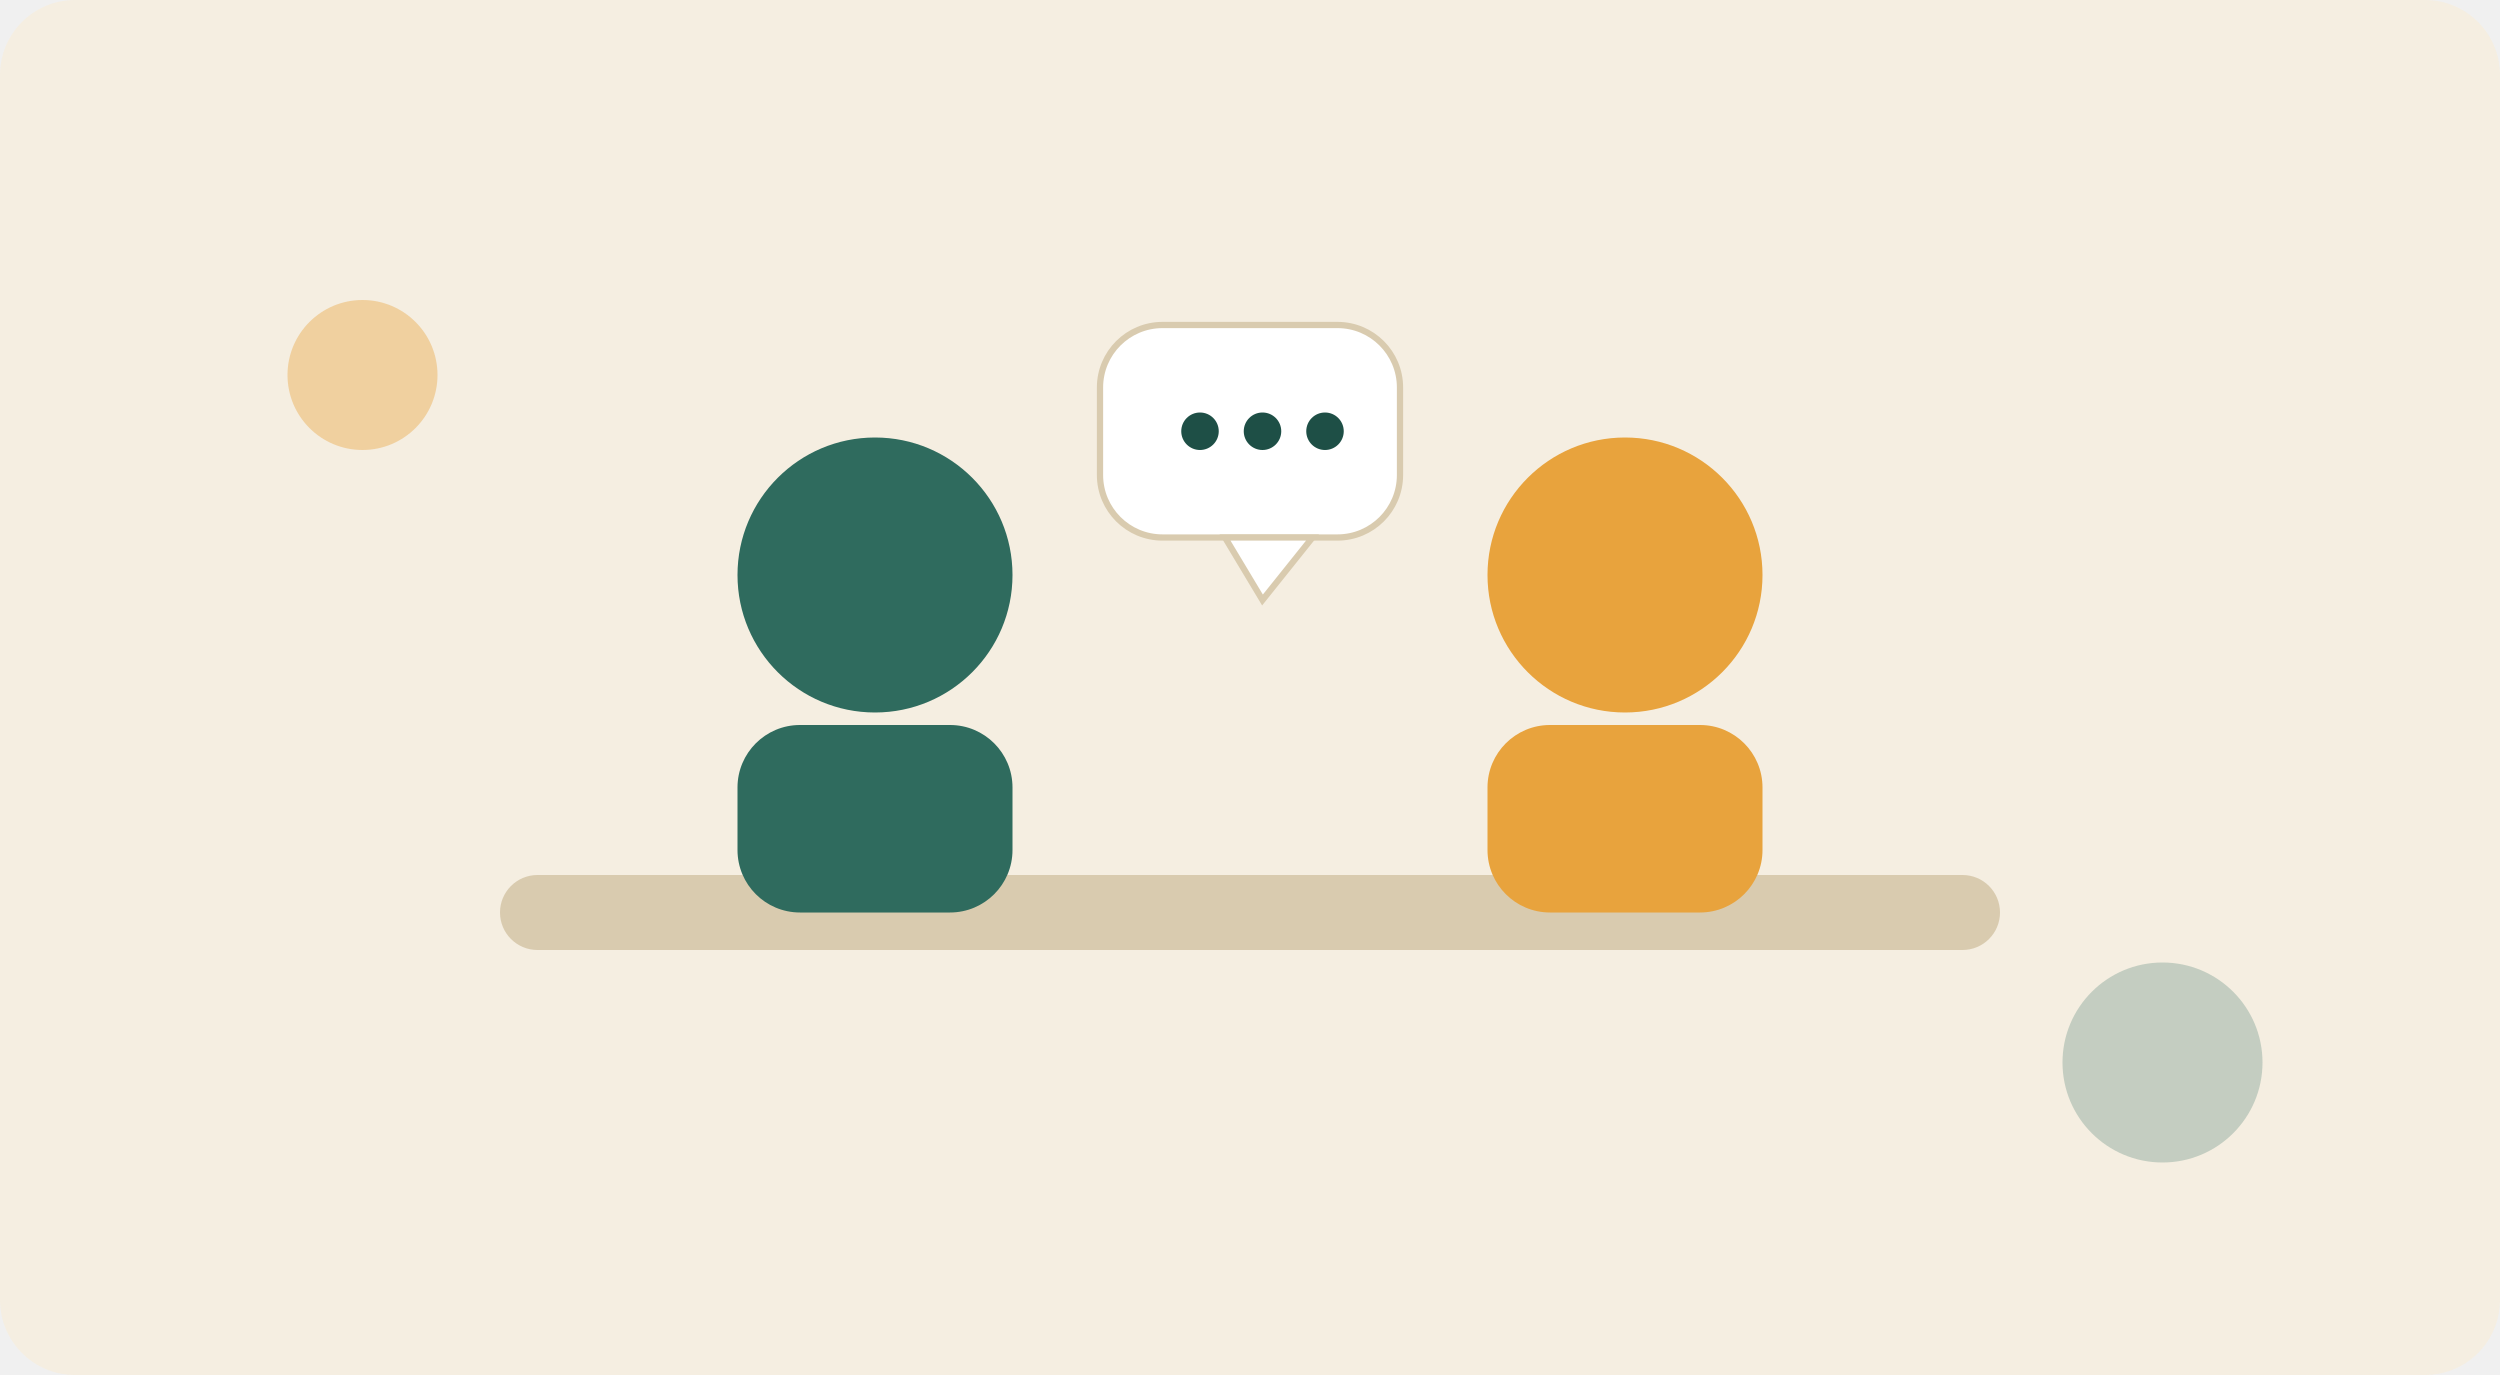
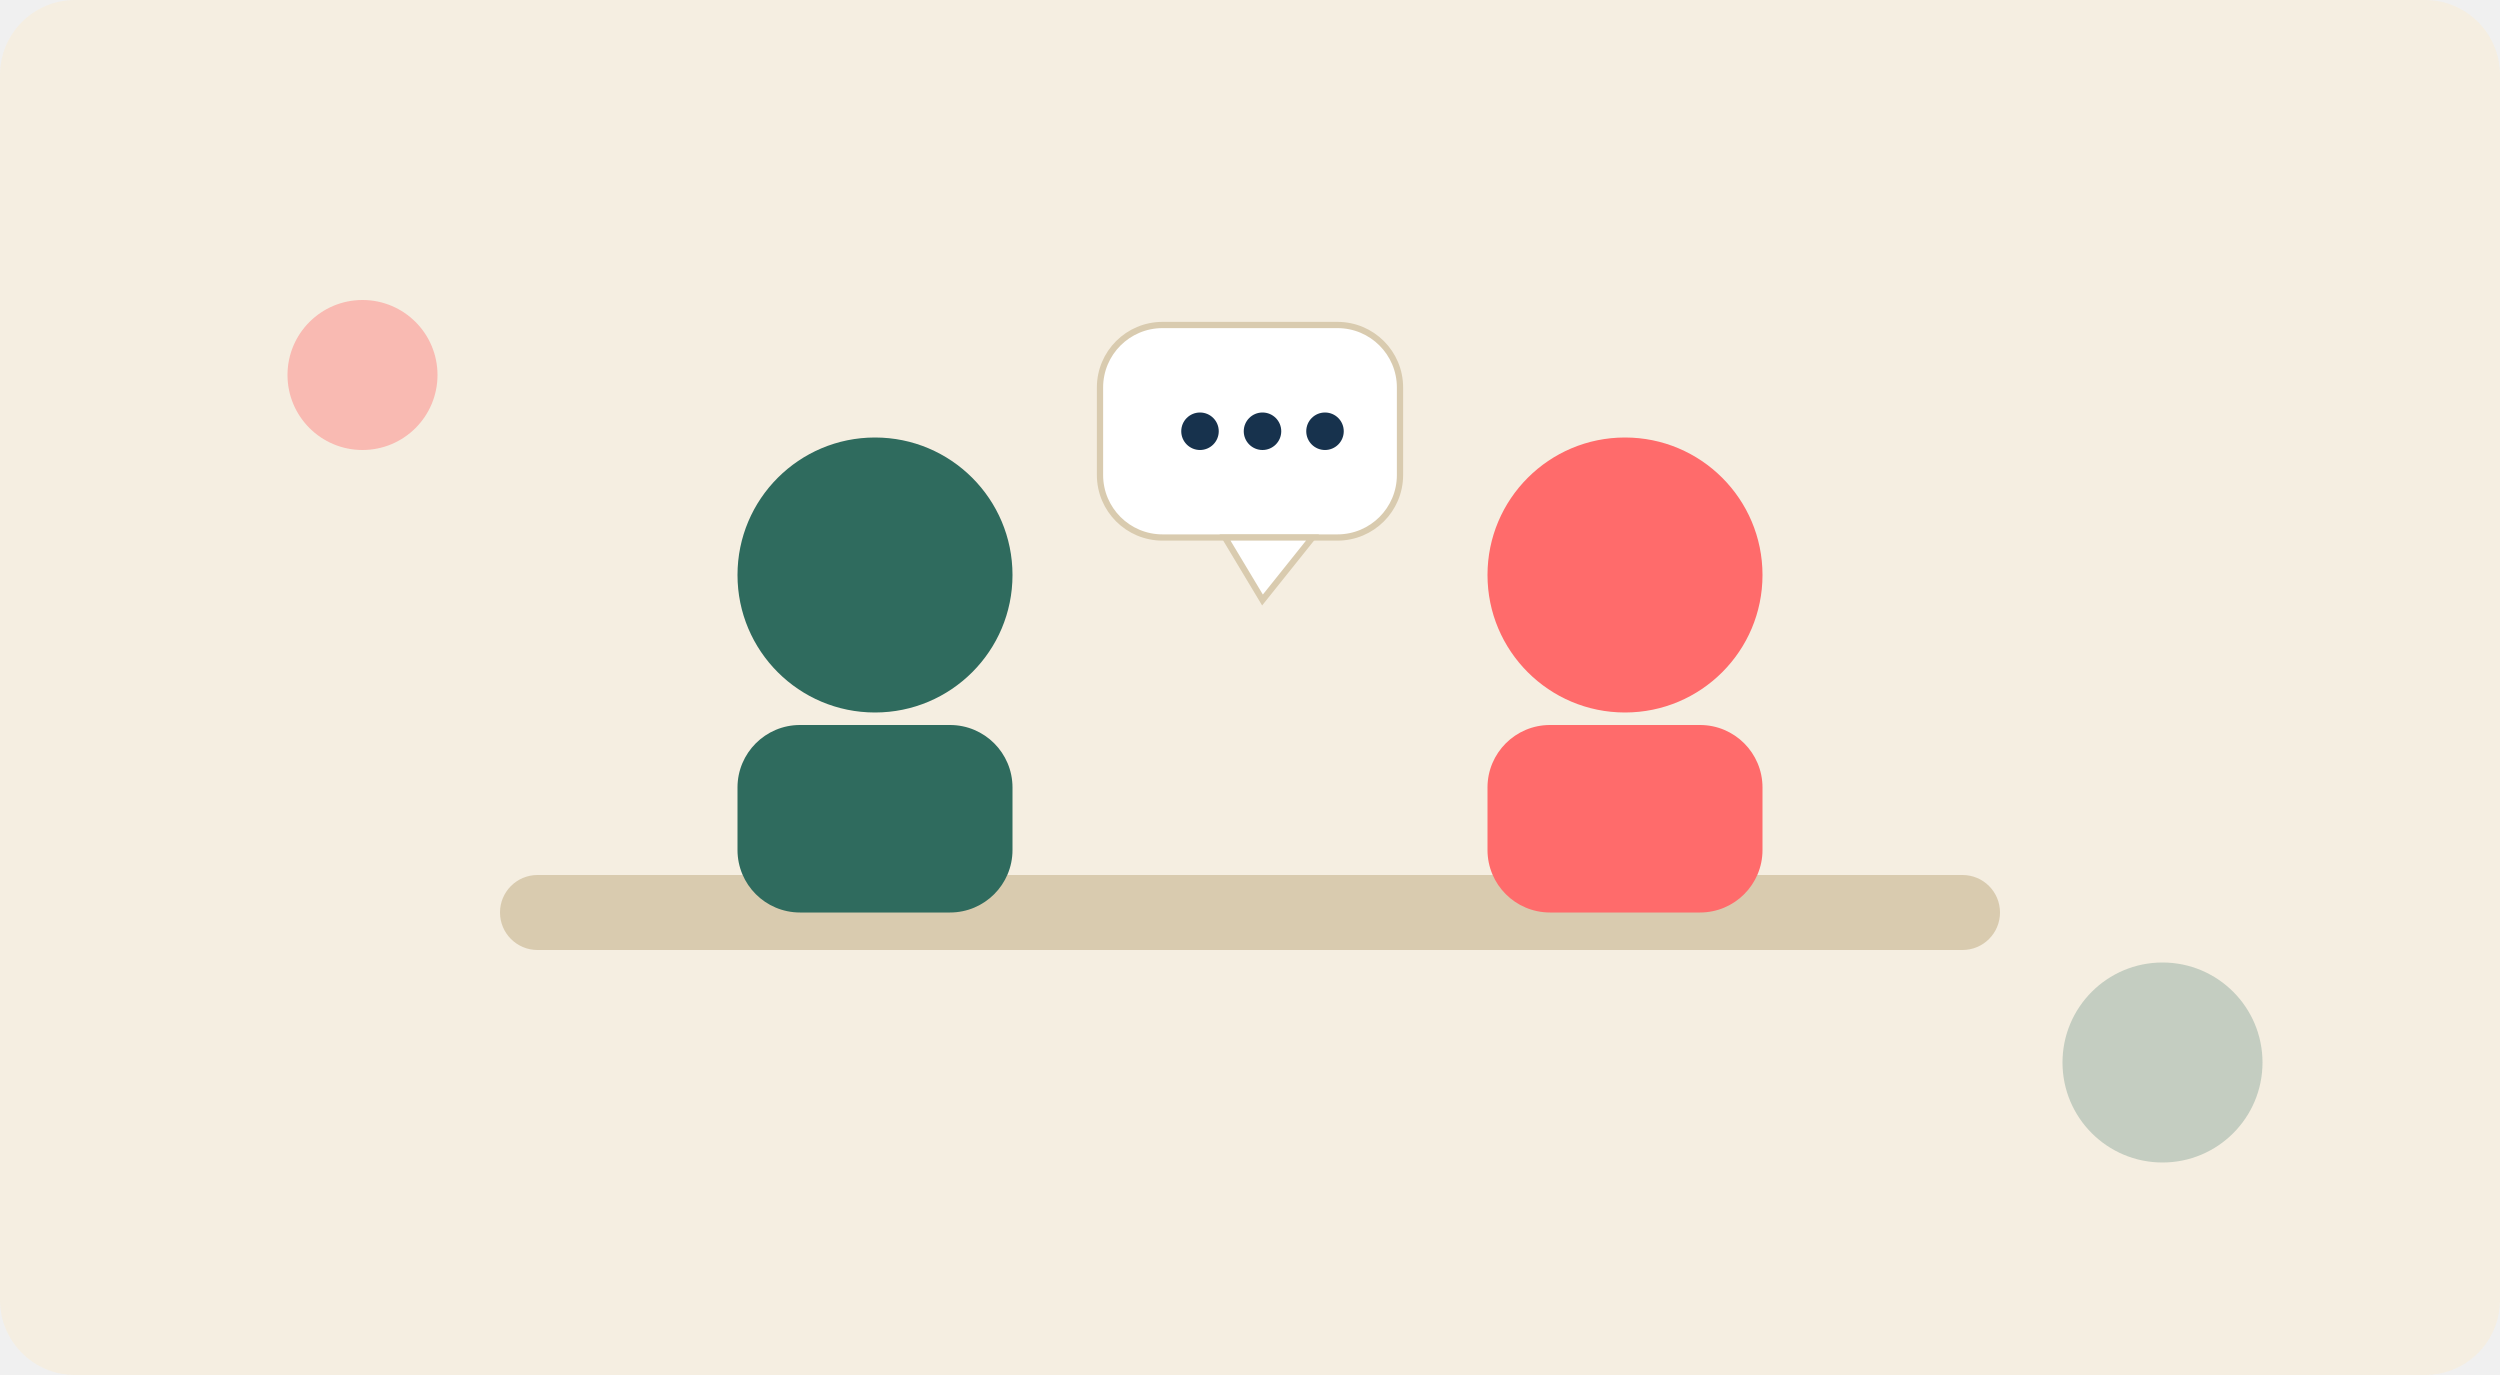
<svg xmlns="http://www.w3.org/2000/svg" viewBox="0 0 400 220" role="img">
  <rect width="400" height="220" rx="12" fill="#F5EEE1" />
  <rect x="80" y="140" width="240" height="12" rx="6" fill="#D9CBAF" />
  <circle cx="140" cy="92" r="22" fill="#2F6B5E" />
  <rect x="118" y="116" width="44" height="30" rx="10" fill="#2F6B5E" />
-   <circle cx="260" cy="92" r="22" fill="#E8A33D" />
-   <rect x="238" y="116" width="44" height="30" rx="10" fill="#E8A33D" />
+   <circle cx="260" cy="92" r="22" fill="#FF6B6B" />
+   <rect x="238" y="116" width="44" height="30" rx="10" fill="#FF6B6B" />
  <rect x="176" y="52" width="48" height="34" rx="10" fill="#FFFFFF" stroke="#D9CBAF" />
-   <circle cx="192" cy="69" r="3" fill="#1E4F46" />
-   <circle cx="202" cy="69" r="3" fill="#1E4F46" />
-   <circle cx="212" cy="69" r="3" fill="#1E4F46" />
+   <circle cx="192" cy="69" r="3" fill="#17324D" />
+   <circle cx="202" cy="69" r="3" fill="#17324D" />
+   <circle cx="212" cy="69" r="3" fill="#17324D" />
  <path d="M196 86l6 10 8-10z" fill="#FFFFFF" stroke="#D9CBAF" />
-   <circle cx="58" cy="60" r="12" fill="#E8A33D" opacity="0.4" />
+   <circle cx="58" cy="60" r="12" fill="#FF6B6B" opacity="0.4" />
  <circle cx="346" cy="170" r="16" fill="#2F6B5E" opacity="0.25" />
</svg>
